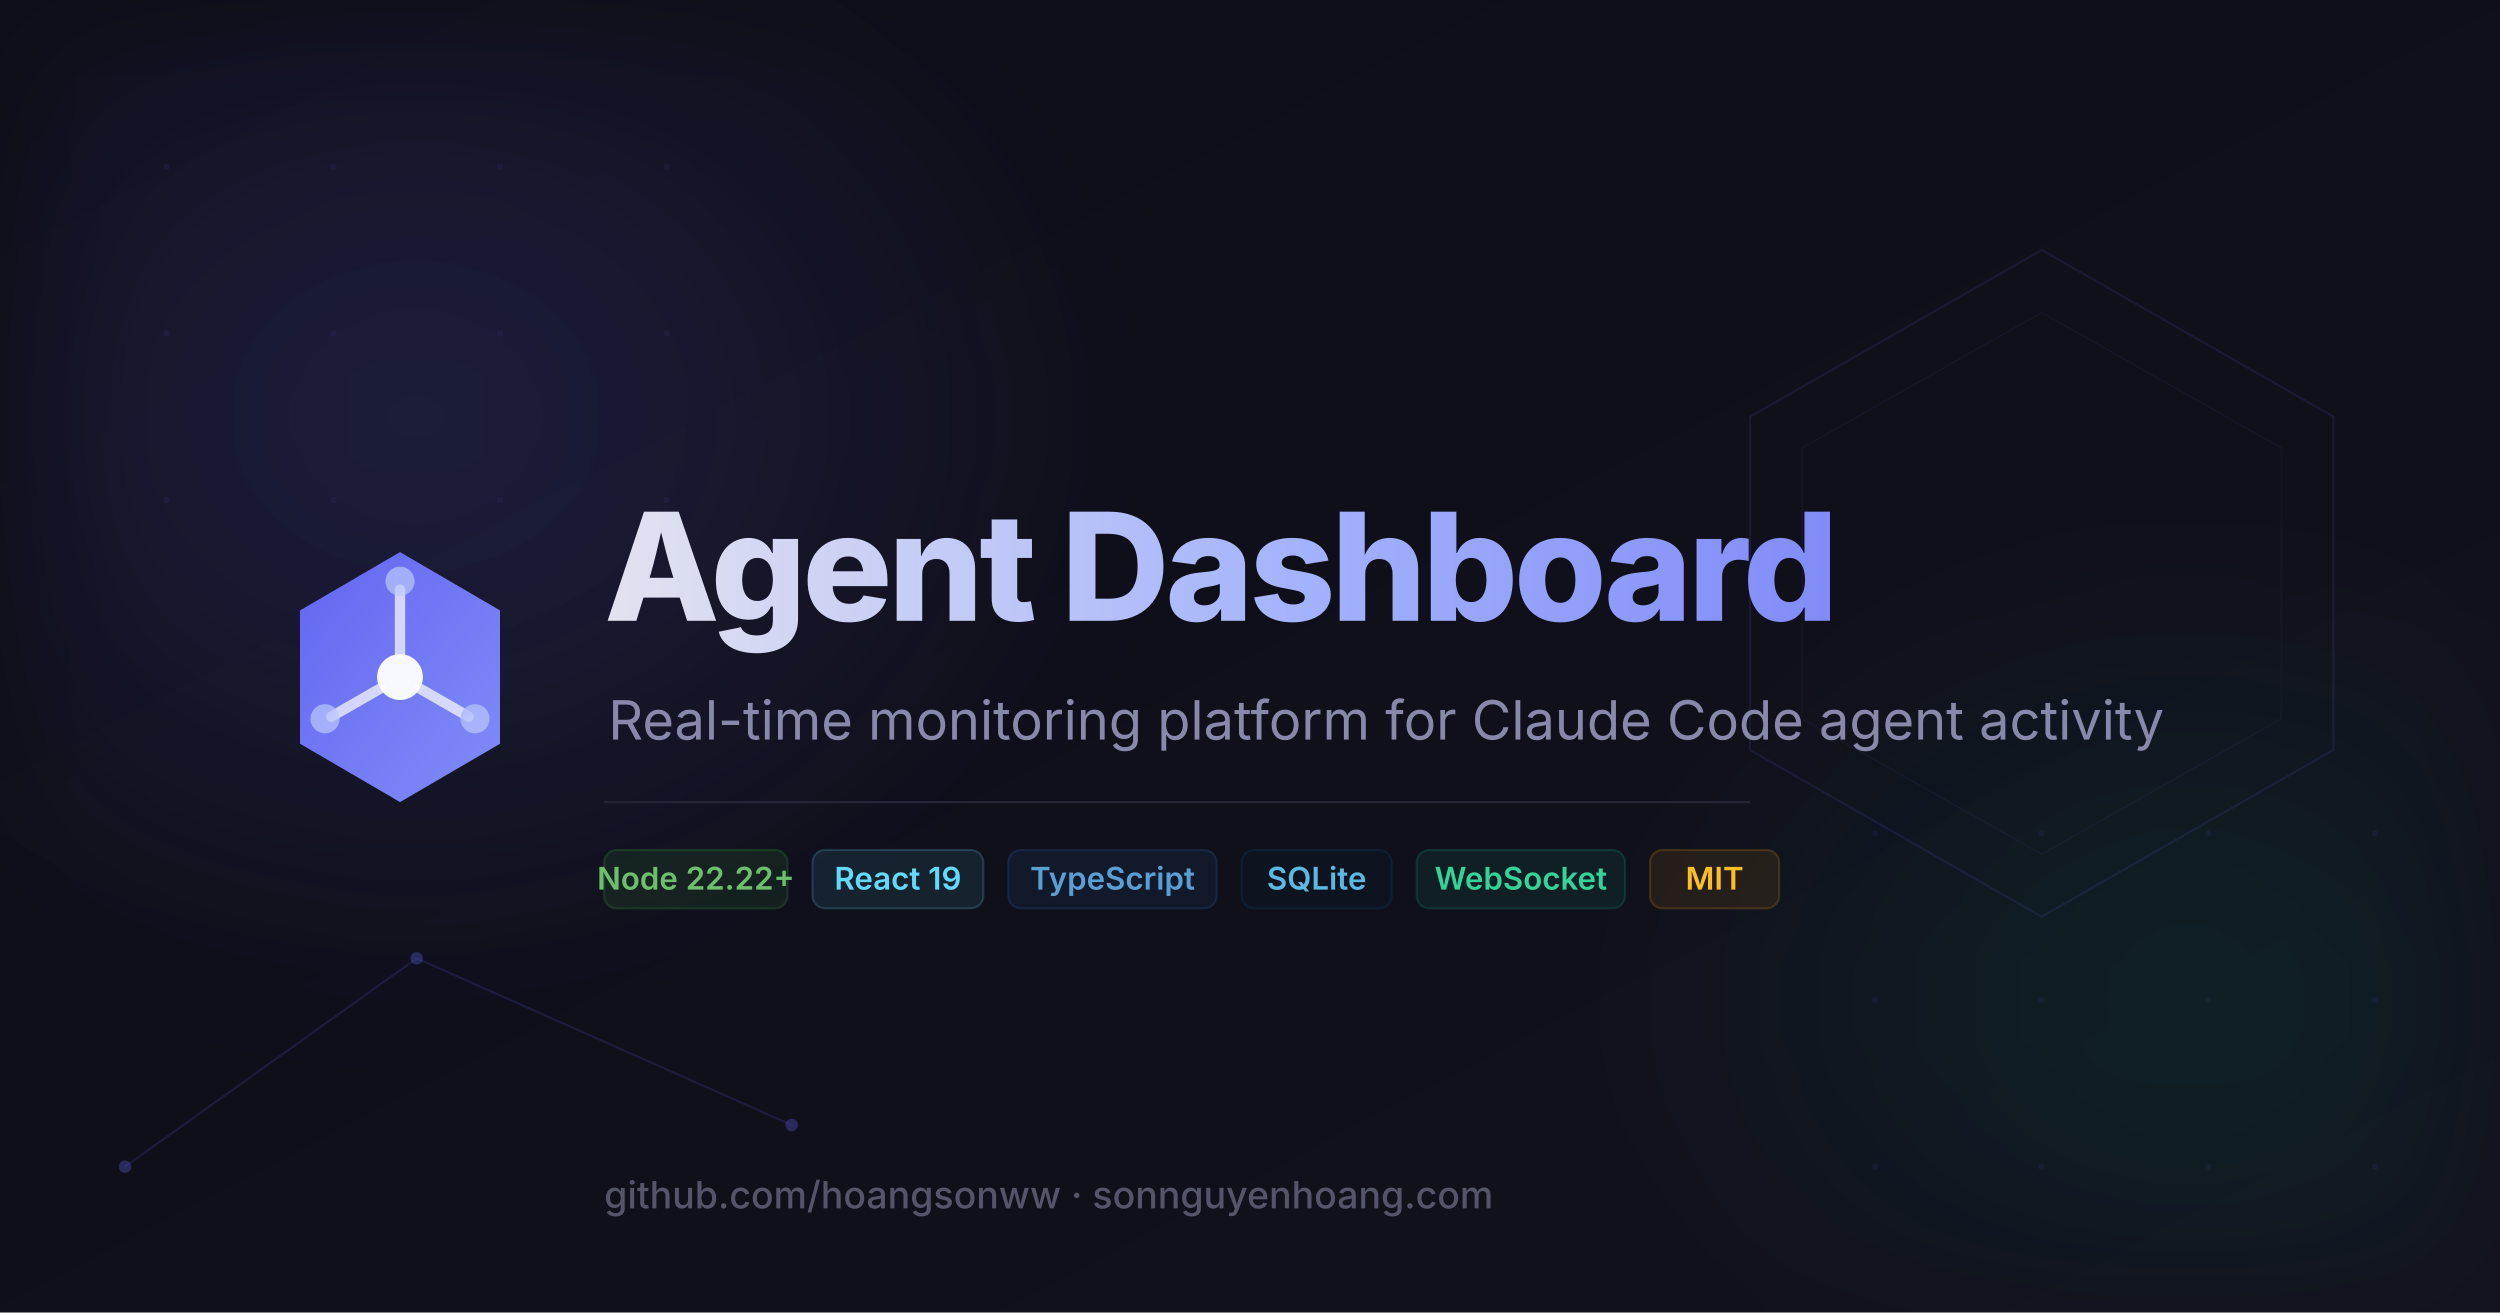
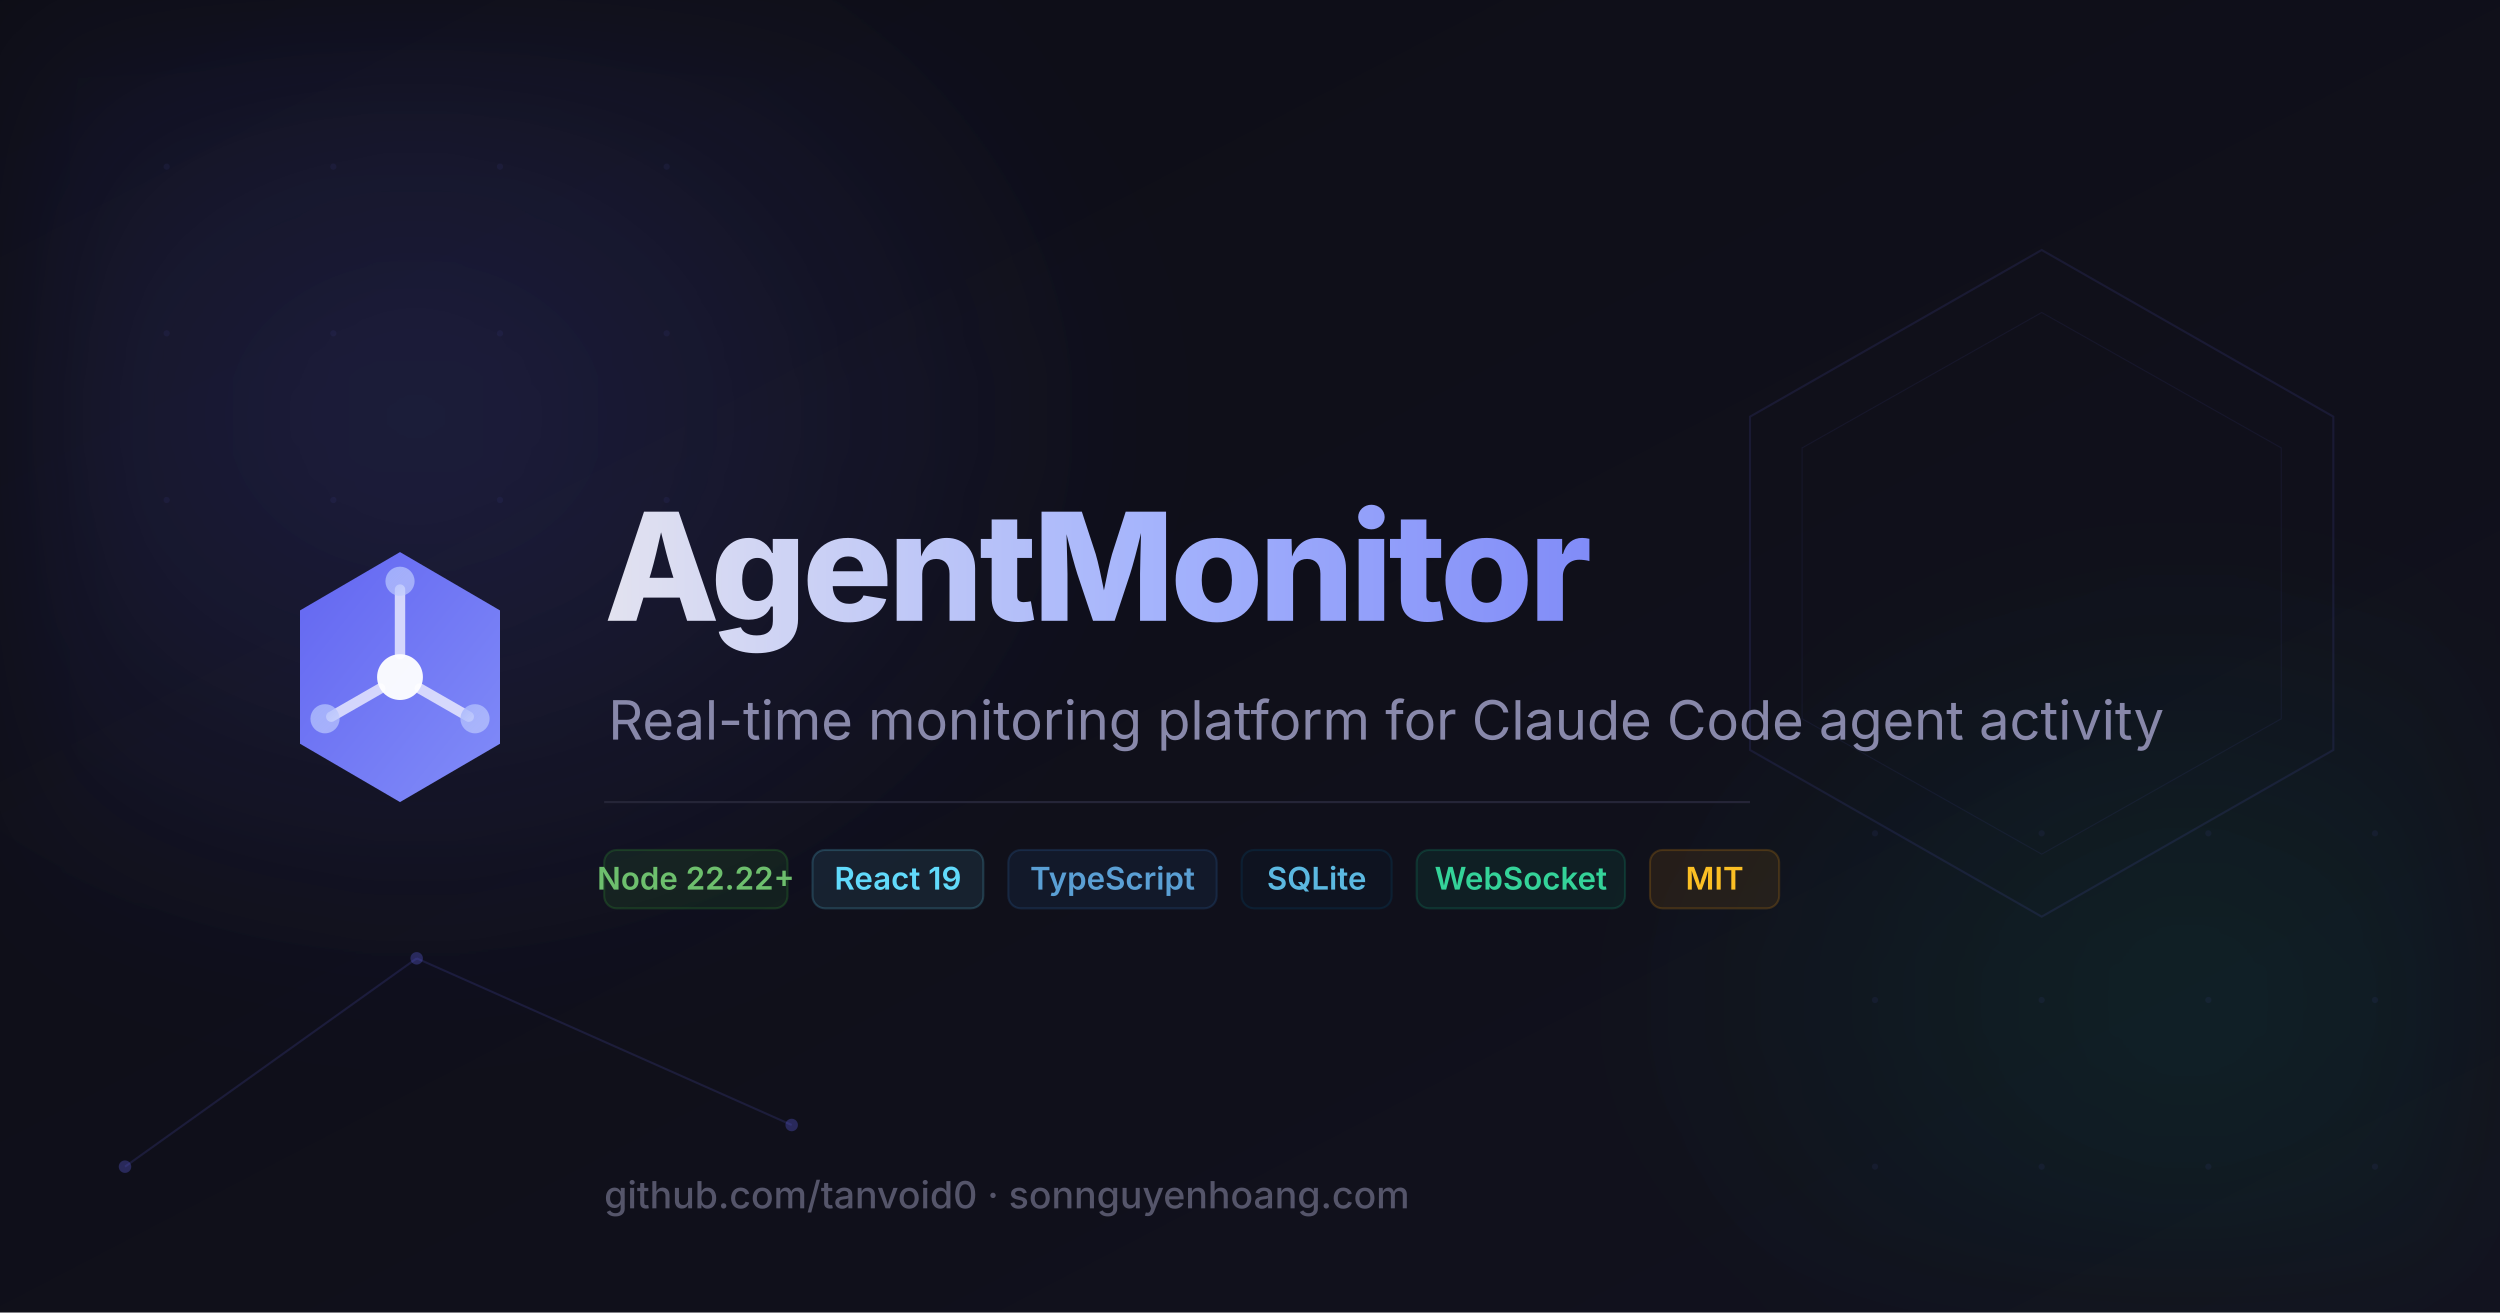
<svg xmlns="http://www.w3.org/2000/svg" viewBox="0 0 1200 630" width="1200" height="630">
  <defs>
    <linearGradient id="bgGrad" x1="0%" y1="0%" x2="100%" y2="100%">
      <stop offset="0%" stop-color="#0d0d16" />
      <stop offset="100%" stop-color="#12121e" />
    </linearGradient>
    <linearGradient id="hexGrad" x1="0%" y1="0%" x2="100%" y2="100%">
      <stop offset="0%" stop-color="#6366f1" />
      <stop offset="100%" stop-color="#818cf8" />
    </linearGradient>
    <linearGradient id="nodeGrad" x1="0%" y1="0%" x2="100%" y2="100%">
      <stop offset="0%" stop-color="#a5b4fc" stop-opacity="0.9" />
      <stop offset="100%" stop-color="#c7d2fe" stop-opacity="0.6" />
    </linearGradient>
    <linearGradient id="titleGrad" x1="0%" y1="0%" x2="100%" y2="0%">
      <stop offset="0%" stop-color="#e2e2f0" />
      <stop offset="55%" stop-color="#a5b4fc" />
      <stop offset="100%" stop-color="#818cf8" />
    </linearGradient>
    <radialGradient id="glow1" cx="50%" cy="50%" r="50%">
      <stop offset="0%" stop-color="#6366f1" stop-opacity="0.18" />
      <stop offset="100%" stop-color="#6366f1" stop-opacity="0" />
    </radialGradient>
    <radialGradient id="glow2" cx="50%" cy="50%" r="50%">
      <stop offset="0%" stop-color="#10b981" stop-opacity="0.10" />
      <stop offset="100%" stop-color="#10b981" stop-opacity="0" />
    </radialGradient>
    <filter id="blur1">
      <feGaussianBlur stdDeviation="40" />
    </filter>
  </defs>
  <rect width="1200" height="630" fill="url(#bgGrad)" />
  <ellipse cx="200" cy="200" rx="340" ry="280" fill="url(#glow1)" filter="url(#blur1)" />
  <ellipse cx="1050" cy="480" rx="280" ry="220" fill="url(#glow2)" filter="url(#blur1)" />
  <g opacity="0.07" fill="#6366f1">
    <circle cx="80" cy="80" r="1.5" />
    <circle cx="160" cy="80" r="1.5" />
    <circle cx="240" cy="80" r="1.5" />
    <circle cx="320" cy="80" r="1.5" />
    <circle cx="80" cy="160" r="1.5" />
    <circle cx="160" cy="160" r="1.5" />
    <circle cx="240" cy="160" r="1.5" />
    <circle cx="320" cy="160" r="1.5" />
    <circle cx="80" cy="240" r="1.5" />
    <circle cx="160" cy="240" r="1.5" />
    <circle cx="240" cy="240" r="1.5" />
    <circle cx="320" cy="240" r="1.5" />
    <circle cx="900" cy="400" r="1.5" />
    <circle cx="980" cy="400" r="1.5" />
    <circle cx="1060" cy="400" r="1.5" />
    <circle cx="1140" cy="400" r="1.5" />
    <circle cx="900" cy="480" r="1.5" />
    <circle cx="980" cy="480" r="1.5" />
    <circle cx="1060" cy="480" r="1.5" />
    <circle cx="1140" cy="480" r="1.5" />
    <circle cx="900" cy="560" r="1.5" />
    <circle cx="980" cy="560" r="1.5" />
    <circle cx="1060" cy="560" r="1.5" />
    <circle cx="1140" cy="560" r="1.5" />
  </g>
  <polygon points="980,120 1120,200 1120,360 980,440 840,360 840,200" fill="none" stroke="#6366f1" stroke-width="1" opacity="0.12" />
  <polygon points="980,150 1095,215 1095,345 980,410 865,345 865,215" fill="none" stroke="#6366f1" stroke-width="0.5" opacity="0.08" />
  <line x1="60" y1="560" x2="200" y2="460" stroke="#6366f1" stroke-width="1" opacity="0.15" />
  <line x1="200" y1="460" x2="380" y2="540" stroke="#6366f1" stroke-width="1" opacity="0.15" />
  <circle cx="60" cy="560" r="3" fill="#6366f1" opacity="0.3" />
  <circle cx="200" cy="460" r="3" fill="#6366f1" opacity="0.3" />
  <circle cx="380" cy="540" r="3" fill="#6366f1" opacity="0.3" />
  <g transform="translate(128, 265)">
    <polygon points="64,0 112,28 112,92 64,120 16,92 16,28" fill="url(#hexGrad)" />
    <circle cx="64" cy="60" r="11" fill="white" opacity="0.95" />
    <line x1="64" y1="49" x2="64" y2="18" stroke="white" stroke-width="5" stroke-linecap="round" opacity="0.7" />
    <line x1="73.5" y1="65.5" x2="97" y2="79" stroke="white" stroke-width="5" stroke-linecap="round" opacity="0.7" />
    <line x1="54.5" y1="65.5" x2="31" y2="79" stroke="white" stroke-width="5" stroke-linecap="round" opacity="0.7" />
    <circle cx="64" cy="14" r="7" fill="url(#nodeGrad)" />
    <circle cx="100" cy="80" r="7" fill="url(#nodeGrad)" />
    <circle cx="28" cy="80" r="7" fill="url(#nodeGrad)" />
  </g>
-   <text x="290" y="298" font-family="'Inter', 'Helvetica Neue', Arial, sans-serif" font-size="72" font-weight="800" letter-spacing="-2" fill="url(#titleGrad)">Agent Dashboard</text>
+   <text x="290" y="298" font-family="'Inter', 'Helvetica Neue', Arial, sans-serif" font-size="72" font-weight="800" letter-spacing="-2" fill="url(#titleGrad)">AgentMonitor</text>
  <text x="292" y="355" font-family="'Inter', 'Helvetica Neue', Arial, sans-serif" font-size="26" font-weight="400" fill="#8888aa">Real-time monitoring platform for Claude Code agent activity</text>
  <line x1="290" y1="385" x2="840" y2="385" stroke="#252538" stroke-width="1" />
  <g transform="translate(290, 408)" font-family="'Inter', 'Helvetica Neue', Arial, sans-serif" font-size="15" font-weight="600">
    <rect x="0" y="0" width="88" height="28" rx="6" fill="#33993320" stroke="#33993340" />
    <text x="44" y="19" text-anchor="middle" fill="#6dbf6d">Node 22.22+</text>
    <rect x="100" y="0" width="82" height="28" rx="6" fill="#61dafb18" stroke="#61dafb30" />
    <text x="141" y="19" text-anchor="middle" fill="#61dafb">React 19</text>
    <rect x="194" y="0" width="100" height="28" rx="6" fill="#3178c618" stroke="#3178c630" />
    <text x="244" y="19" text-anchor="middle" fill="#5a9fd4">TypeScript</text>
    <rect x="306" y="0" width="72" height="28" rx="6" fill="#003b5718" stroke="#005f8a30" />
    <text x="342" y="19" text-anchor="middle" fill="#5bb8e0">SQLite</text>
    <rect x="390" y="0" width="100" height="28" rx="6" fill="#10b98118" stroke="#10b98130" />
    <text x="440" y="19" text-anchor="middle" fill="#34d399">WebSocket</text>
    <rect x="502" y="0" width="62" height="28" rx="6" fill="#f59e0b18" stroke="#f59e0b30" />
    <text x="533" y="19" text-anchor="middle" fill="#fbbf24">MIT</text>
  </g>
-   <text x="290" y="580" font-family="'Inter', 'Helvetica Neue', Arial, sans-serif" font-size="18" font-weight="500" fill="#55556a">github.com/hoangsonww · sonnguyenhoang.com</text>
+   <text x="290" y="580" font-family="'Inter', 'Helvetica Neue', Arial, sans-serif" font-size="18" font-weight="500" fill="#55556a">github.com/tanvoid0 · sonnguyenhoang.com</text>
</svg>
